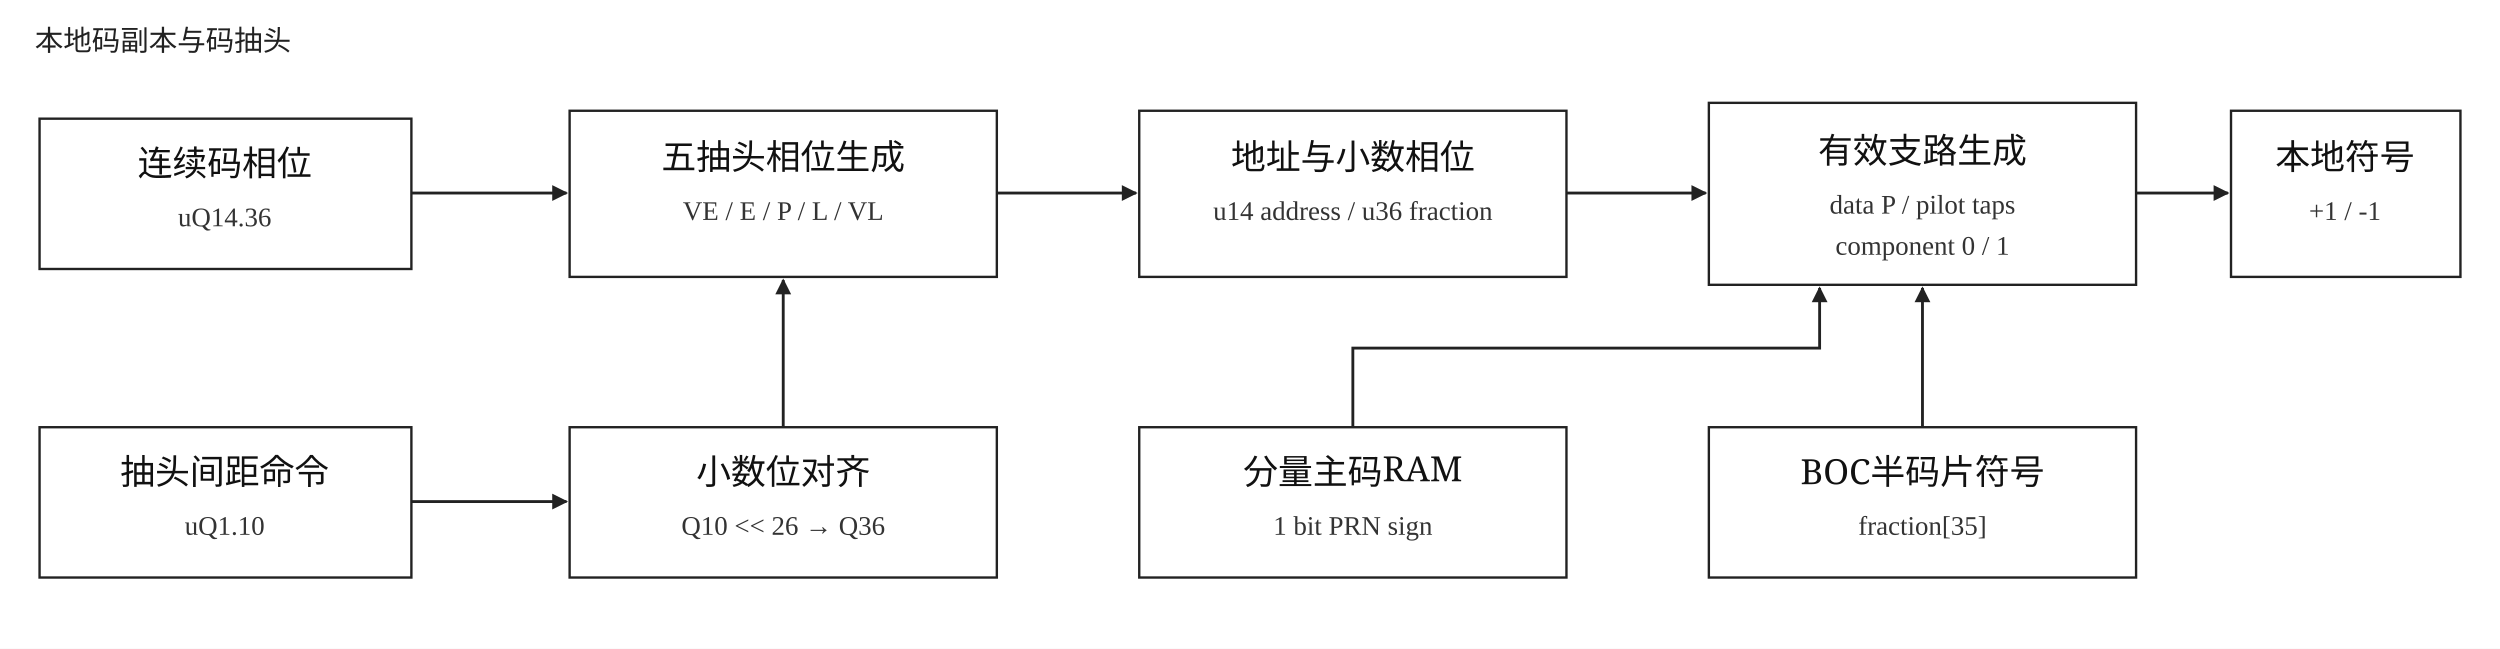
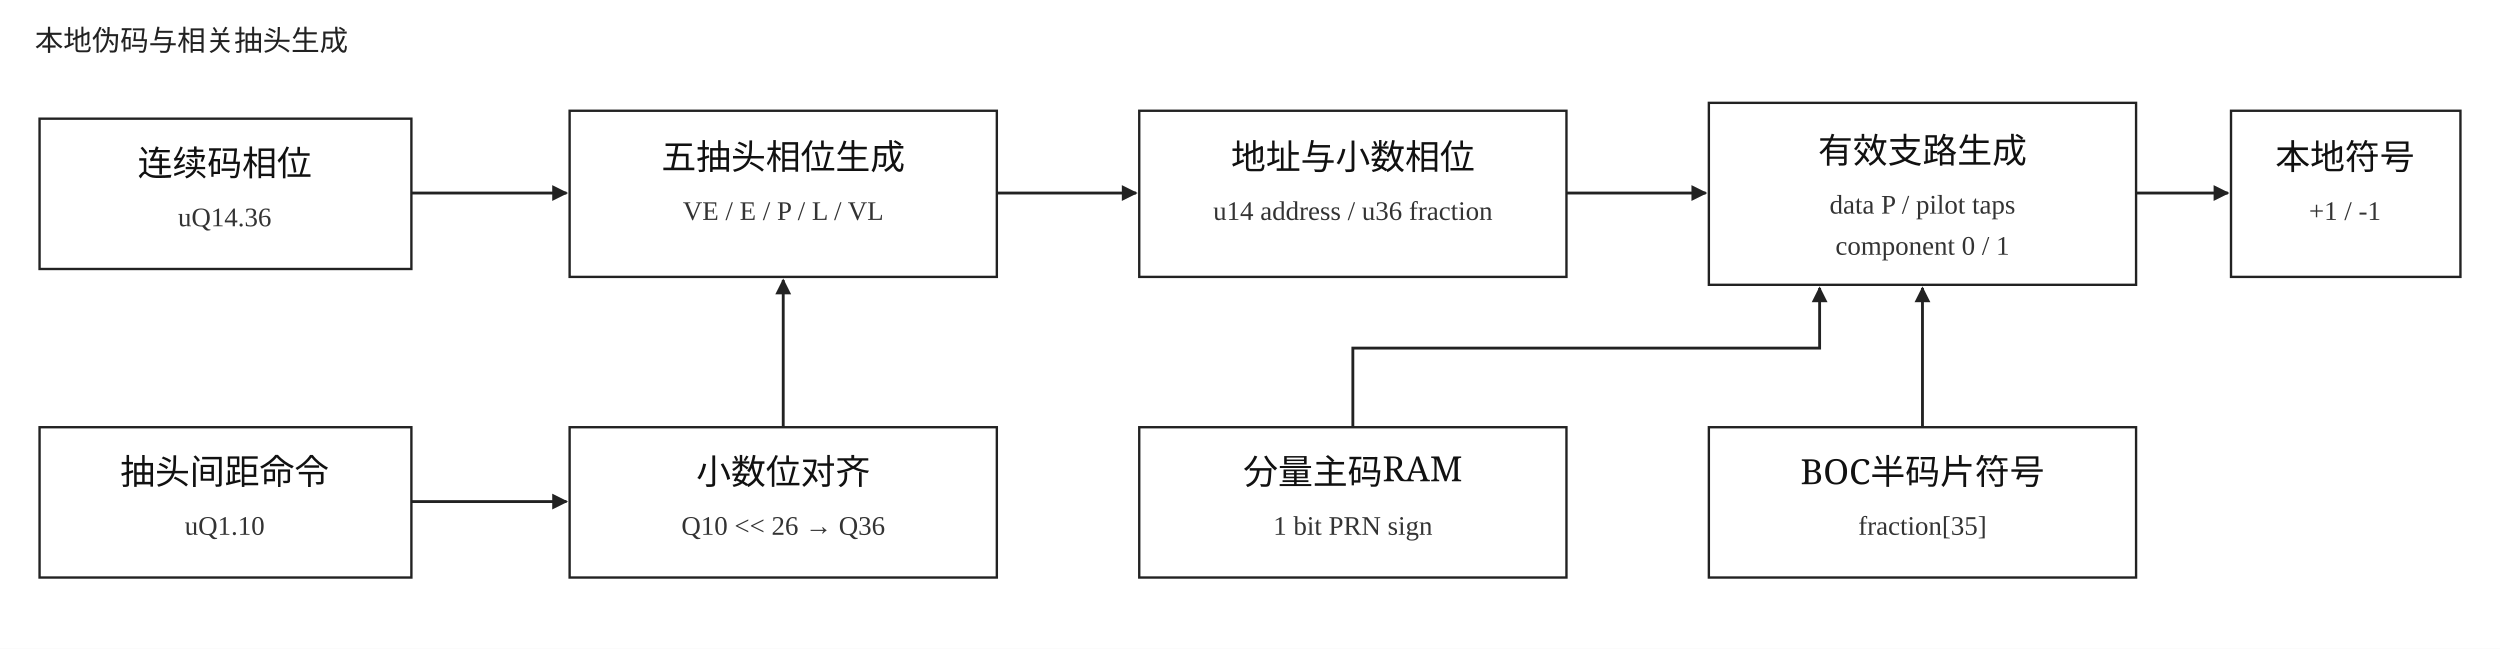
<svg xmlns="http://www.w3.org/2000/svg" width="1580" height="410" viewBox="0 0 1580 410">
  <defs>
    <marker id="arrow" markerWidth="10" markerHeight="10" refX="9" refY="5" orient="auto" markerUnits="userSpaceOnUse">
      <path d="M0,0 L10,5 L0,10 Z" fill="#222222" />
    </marker>
    <style>
      .box { fill: #ffffff; stroke: #222222; stroke-width: 1.5; }
      .line { fill: none; stroke: #222222; stroke-width: 1.8;
              marker-end: url(#arrow); }
      .title { font-size: 22px; fill: #111111; text-anchor: middle; }
      .fmt { font-size: 17px; fill: #333333; text-anchor: middle; }
      .caption { font-size: 18px; fill: #222222; }
    </style>
  </defs>
  <rect x="0" y="0" width="1580" height="410" fill="#ffffff" />
-   <text x="22" y="32" class="caption" font-family="SimSun, Songti SC, serif">本地码副本与码抽头</text>
+   <text x="22" y="32" class="caption" font-family="SimSun, Songti SC, serif">本地伪码与相关抽头生成</text>
  <rect class="box" x="25" y="75" width="235" height="95" />
  <text class="title" x="142" y="111" font-family="SimSun, Songti SC, serif">连续码相位</text>
  <text class="fmt" x="142" y="143" font-family="'Times New Roman', serif">uQ14.36</text>
  <path class="line" d="M260,122 H358" />
  <rect class="box" x="360" y="70" width="270" height="105" />
  <text class="title" x="495" y="107" font-family="SimSun, Songti SC, serif">五抽头相位生成</text>
  <text class="fmt" x="495" y="139" font-family="'Times New Roman', serif">VE / E / P / L / VL</text>
  <path class="line" d="M630,122 H718" />
  <rect class="box" x="720" y="70" width="270" height="105" />
  <text class="title" x="855" y="107" font-family="SimSun, Songti SC, serif">地址与小数相位</text>
  <text class="fmt" x="855" y="139" font-family="'Times New Roman', serif">u14 address / u36 fraction</text>
  <path class="line" d="M990,122 H1078" />
  <rect class="box" x="1080" y="65" width="270" height="115" />
  <text class="title" x="1215" y="103" font-family="SimSun, Songti SC, serif">有效支路生成</text>
  <text class="fmt" x="1215" y="135" font-family="'Times New Roman', serif">data P / pilot taps</text>
  <text class="fmt" x="1215" y="161" font-family="'Times New Roman', serif">component 0 / 1</text>
  <path class="line" d="M1350,122 H1408" />
  <rect class="box" x="1410" y="70" width="145" height="105" />
  <text class="title" x="1482" y="107" font-family="SimSun, Songti SC, serif">本地符号</text>
  <text class="fmt" x="1482" y="139" font-family="'Times New Roman', serif">+1 / -1</text>
  <rect class="box" x="25" y="270" width="235" height="95" />
  <text class="title" x="142" y="306" font-family="SimSun, Songti SC, serif">抽头间距命令</text>
  <text class="fmt" x="142" y="338" font-family="'Times New Roman', serif">uQ1.10</text>
  <path class="line" d="M260,317 H358" />
  <rect class="box" x="360" y="270" width="270" height="95" />
  <text class="title" x="495" y="306" font-family="SimSun, Songti SC, serif">小数位对齐</text>
  <text class="fmt" x="495" y="338" font-family="'Times New Roman', serif">Q10 &lt;&lt; 26 → Q36</text>
  <path class="line" d="M495,270 V177" />
  <rect class="box" x="720" y="270" width="270" height="95" />
  <text class="title" x="855" y="306" font-family="SimSun, Songti SC, serif">分量主码RAM</text>
  <text class="fmt" x="855" y="338" font-family="'Times New Roman', serif">1 bit PRN sign</text>
  <path class="line" d="M855,270 V220 H1150 V182" />
  <rect class="box" x="1080" y="270" width="270" height="95" />
  <text class="title" x="1215" y="306" font-family="SimSun, Songti SC, serif">BOC半码片符号</text>
  <text class="fmt" x="1215" y="338" font-family="'Times New Roman', serif">fraction[35]</text>
  <path class="line" d="M1215,270 V182" />
</svg>
